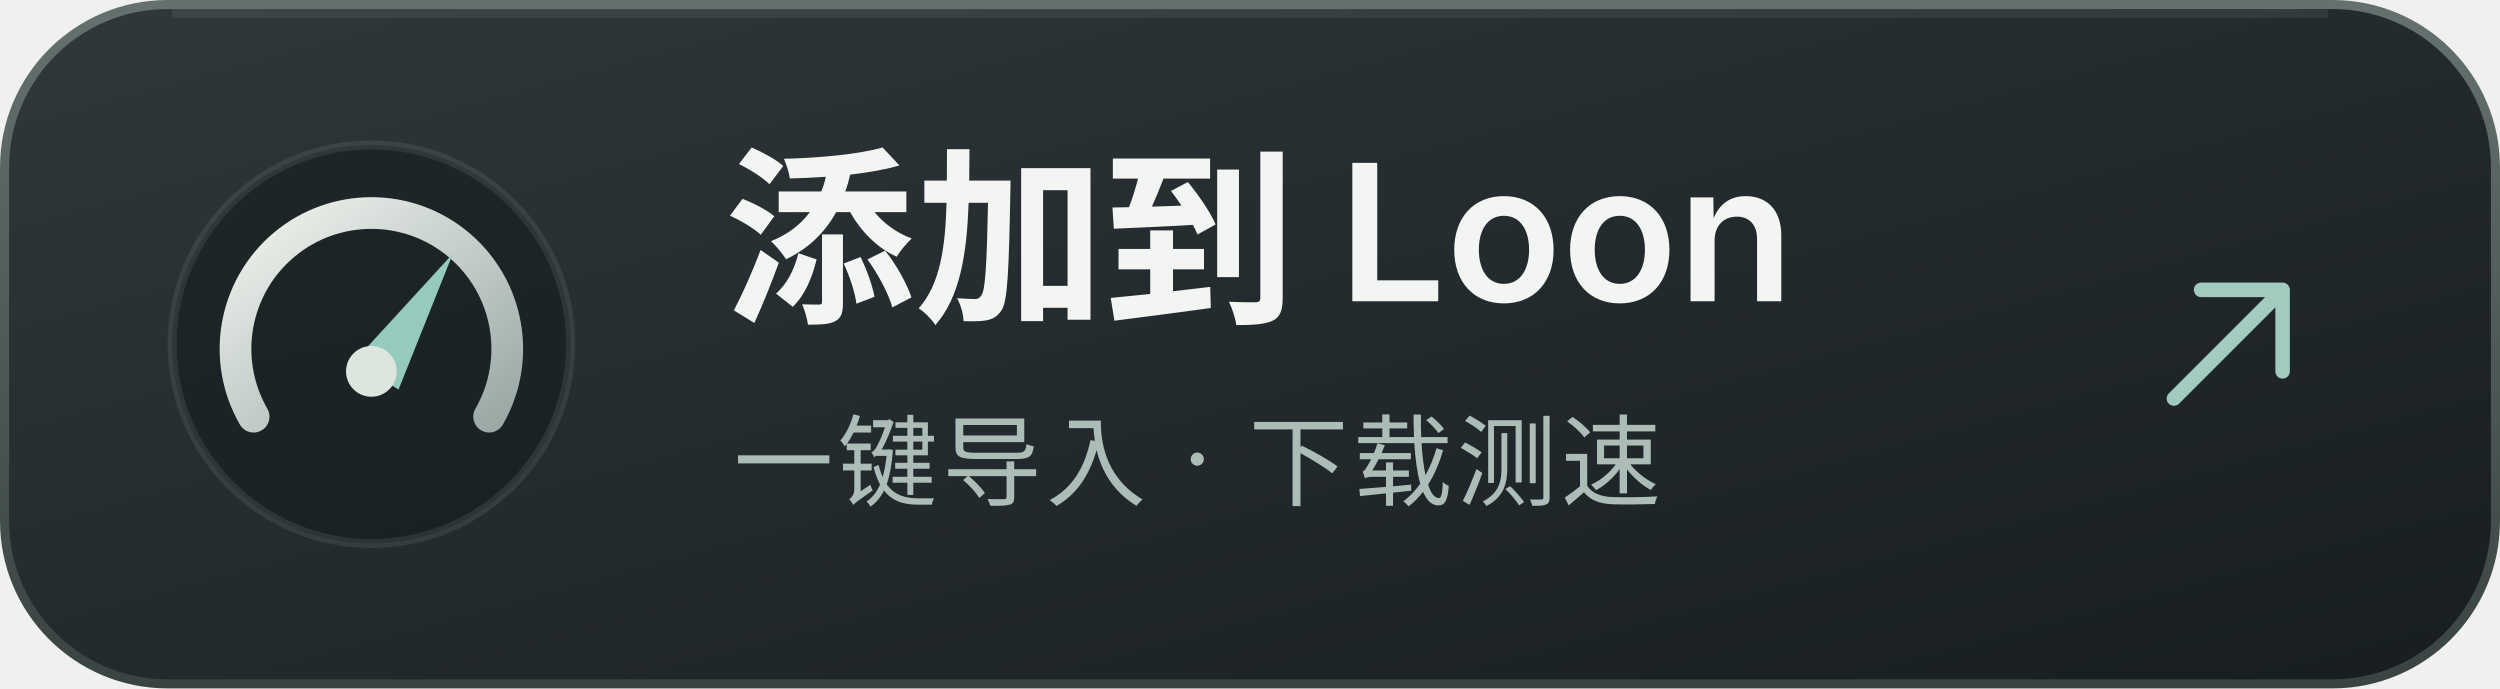
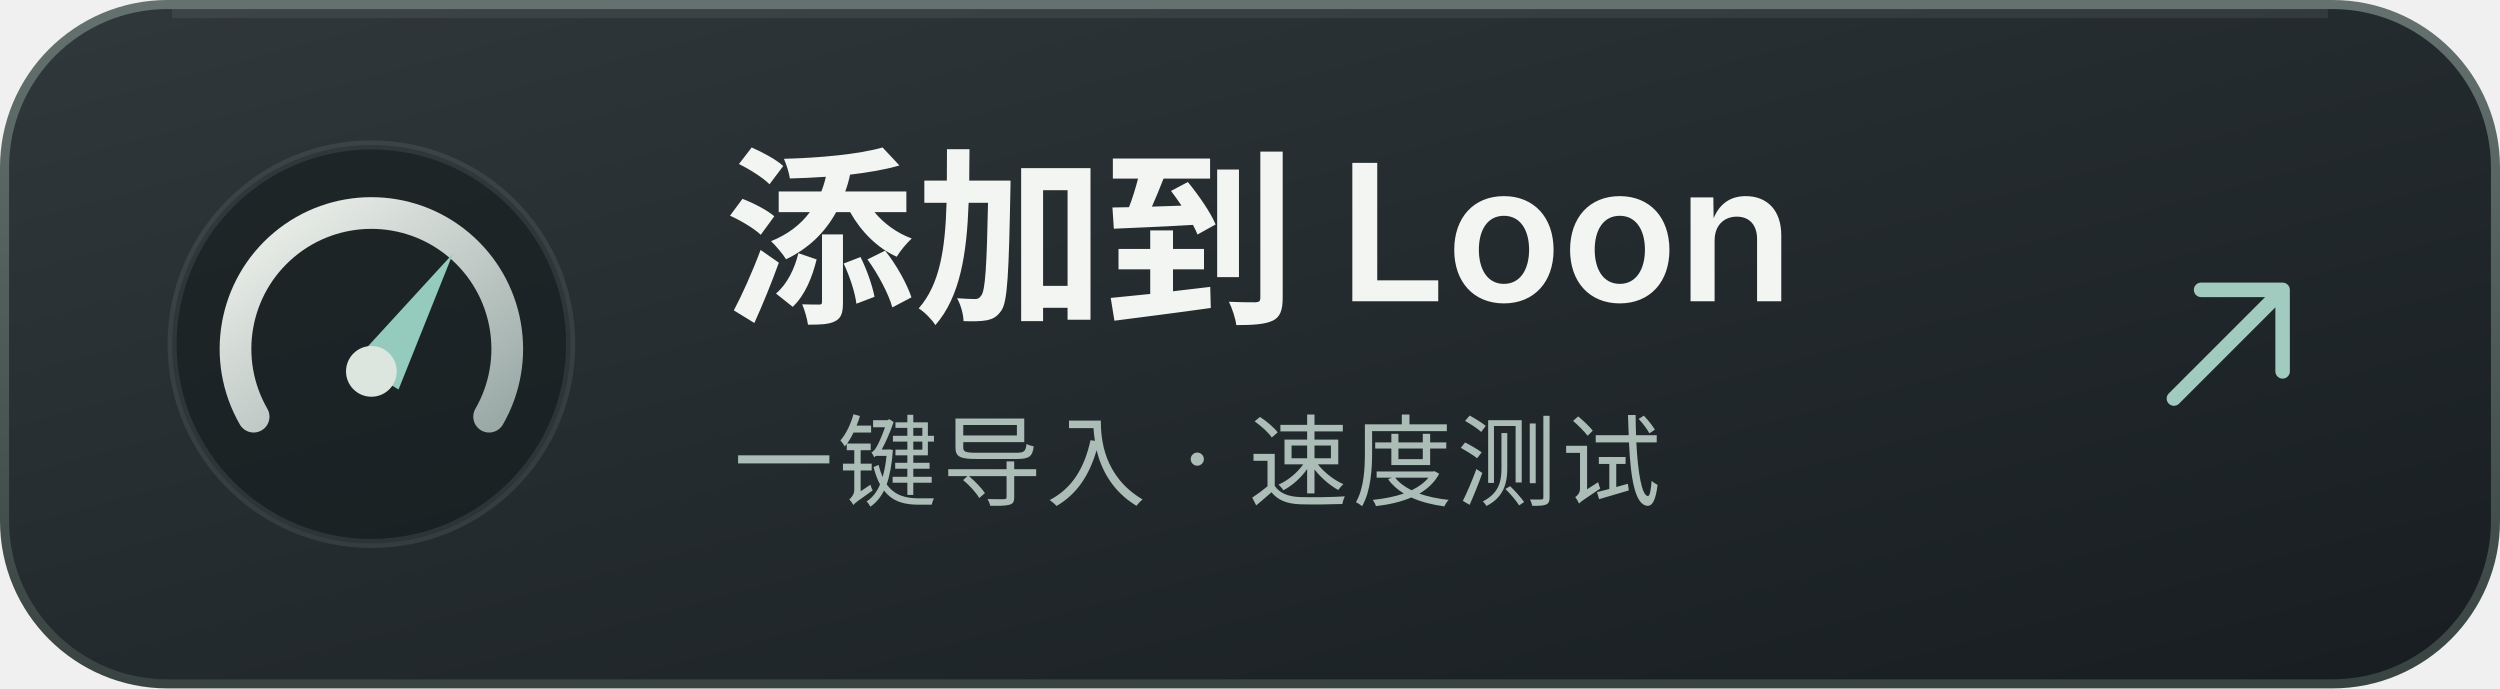
<svg xmlns="http://www.w3.org/2000/svg" width="276" height="76" viewBox="0 0 276 76" role="img" aria-labelledby="title desc">
  <defs>
    <linearGradient id="surface" x1="0" y1="0" x2="1" y2="1">
      <stop stop-color="#30383b" />
      <stop offset="1" stop-color="#171d20" />
    </linearGradient>
    <linearGradient id="edge" x1="0" y1="0" x2="0" y2="1">
      <stop stop-color="#64716f" />
      <stop offset="1" stop-color="#394442" />
    </linearGradient>
    <linearGradient id="metal" x1="0" y1="0" x2="1" y2="1">
      <stop stop-color="#f1f4ef" />
      <stop offset="1" stop-color="#9aa9a6" />
    </linearGradient>
  </defs>
  <rect x="0.5" y="0.5" width="275" height="75" rx="18" fill="url(#surface)" stroke="url(#edge)" />
  <path d="M19 1.5h238" stroke="#fff" stroke-opacity=".07" />
  <circle cx="41" cy="38" r="22" fill="#131a1c" fill-opacity=".55" stroke="#8fa4a0" stroke-opacity=".15" />
  <path d="M28 46a15 15 0 1 1 26 0" fill="none" stroke="url(#metal)" stroke-width="3.5" stroke-linecap="round" />
  <path d="m39 40 11-12-6 15Z" fill="#94cbbd" />
  <circle cx="41" cy="41" r="2.8" fill="#dce6df" />
  <g font-family="-apple-system,BlinkMacSystemFont,'Segoe UI','PingFang SC','Microsoft YaHei',sans-serif">
    <text x="80" y="34" fill="#f2f5f1" font-size="21" font-weight="600">添加到 Loon</text>
-     <text x="81" y="55" fill="#acbdb8" font-size="11" letter-spacing=".5">一键导入 · 下载测速</text>
+     <text x="81" y="55" fill="#acbdb8" font-size="11" letter-spacing=".5">一键导入 · 速度测试</text>
  </g>
  <path d="M243 32h9v9m0-9-12 12" fill="none" stroke="#a2cbbf" stroke-width="1.6" stroke-linecap="round" stroke-linejoin="round" />
</svg>
